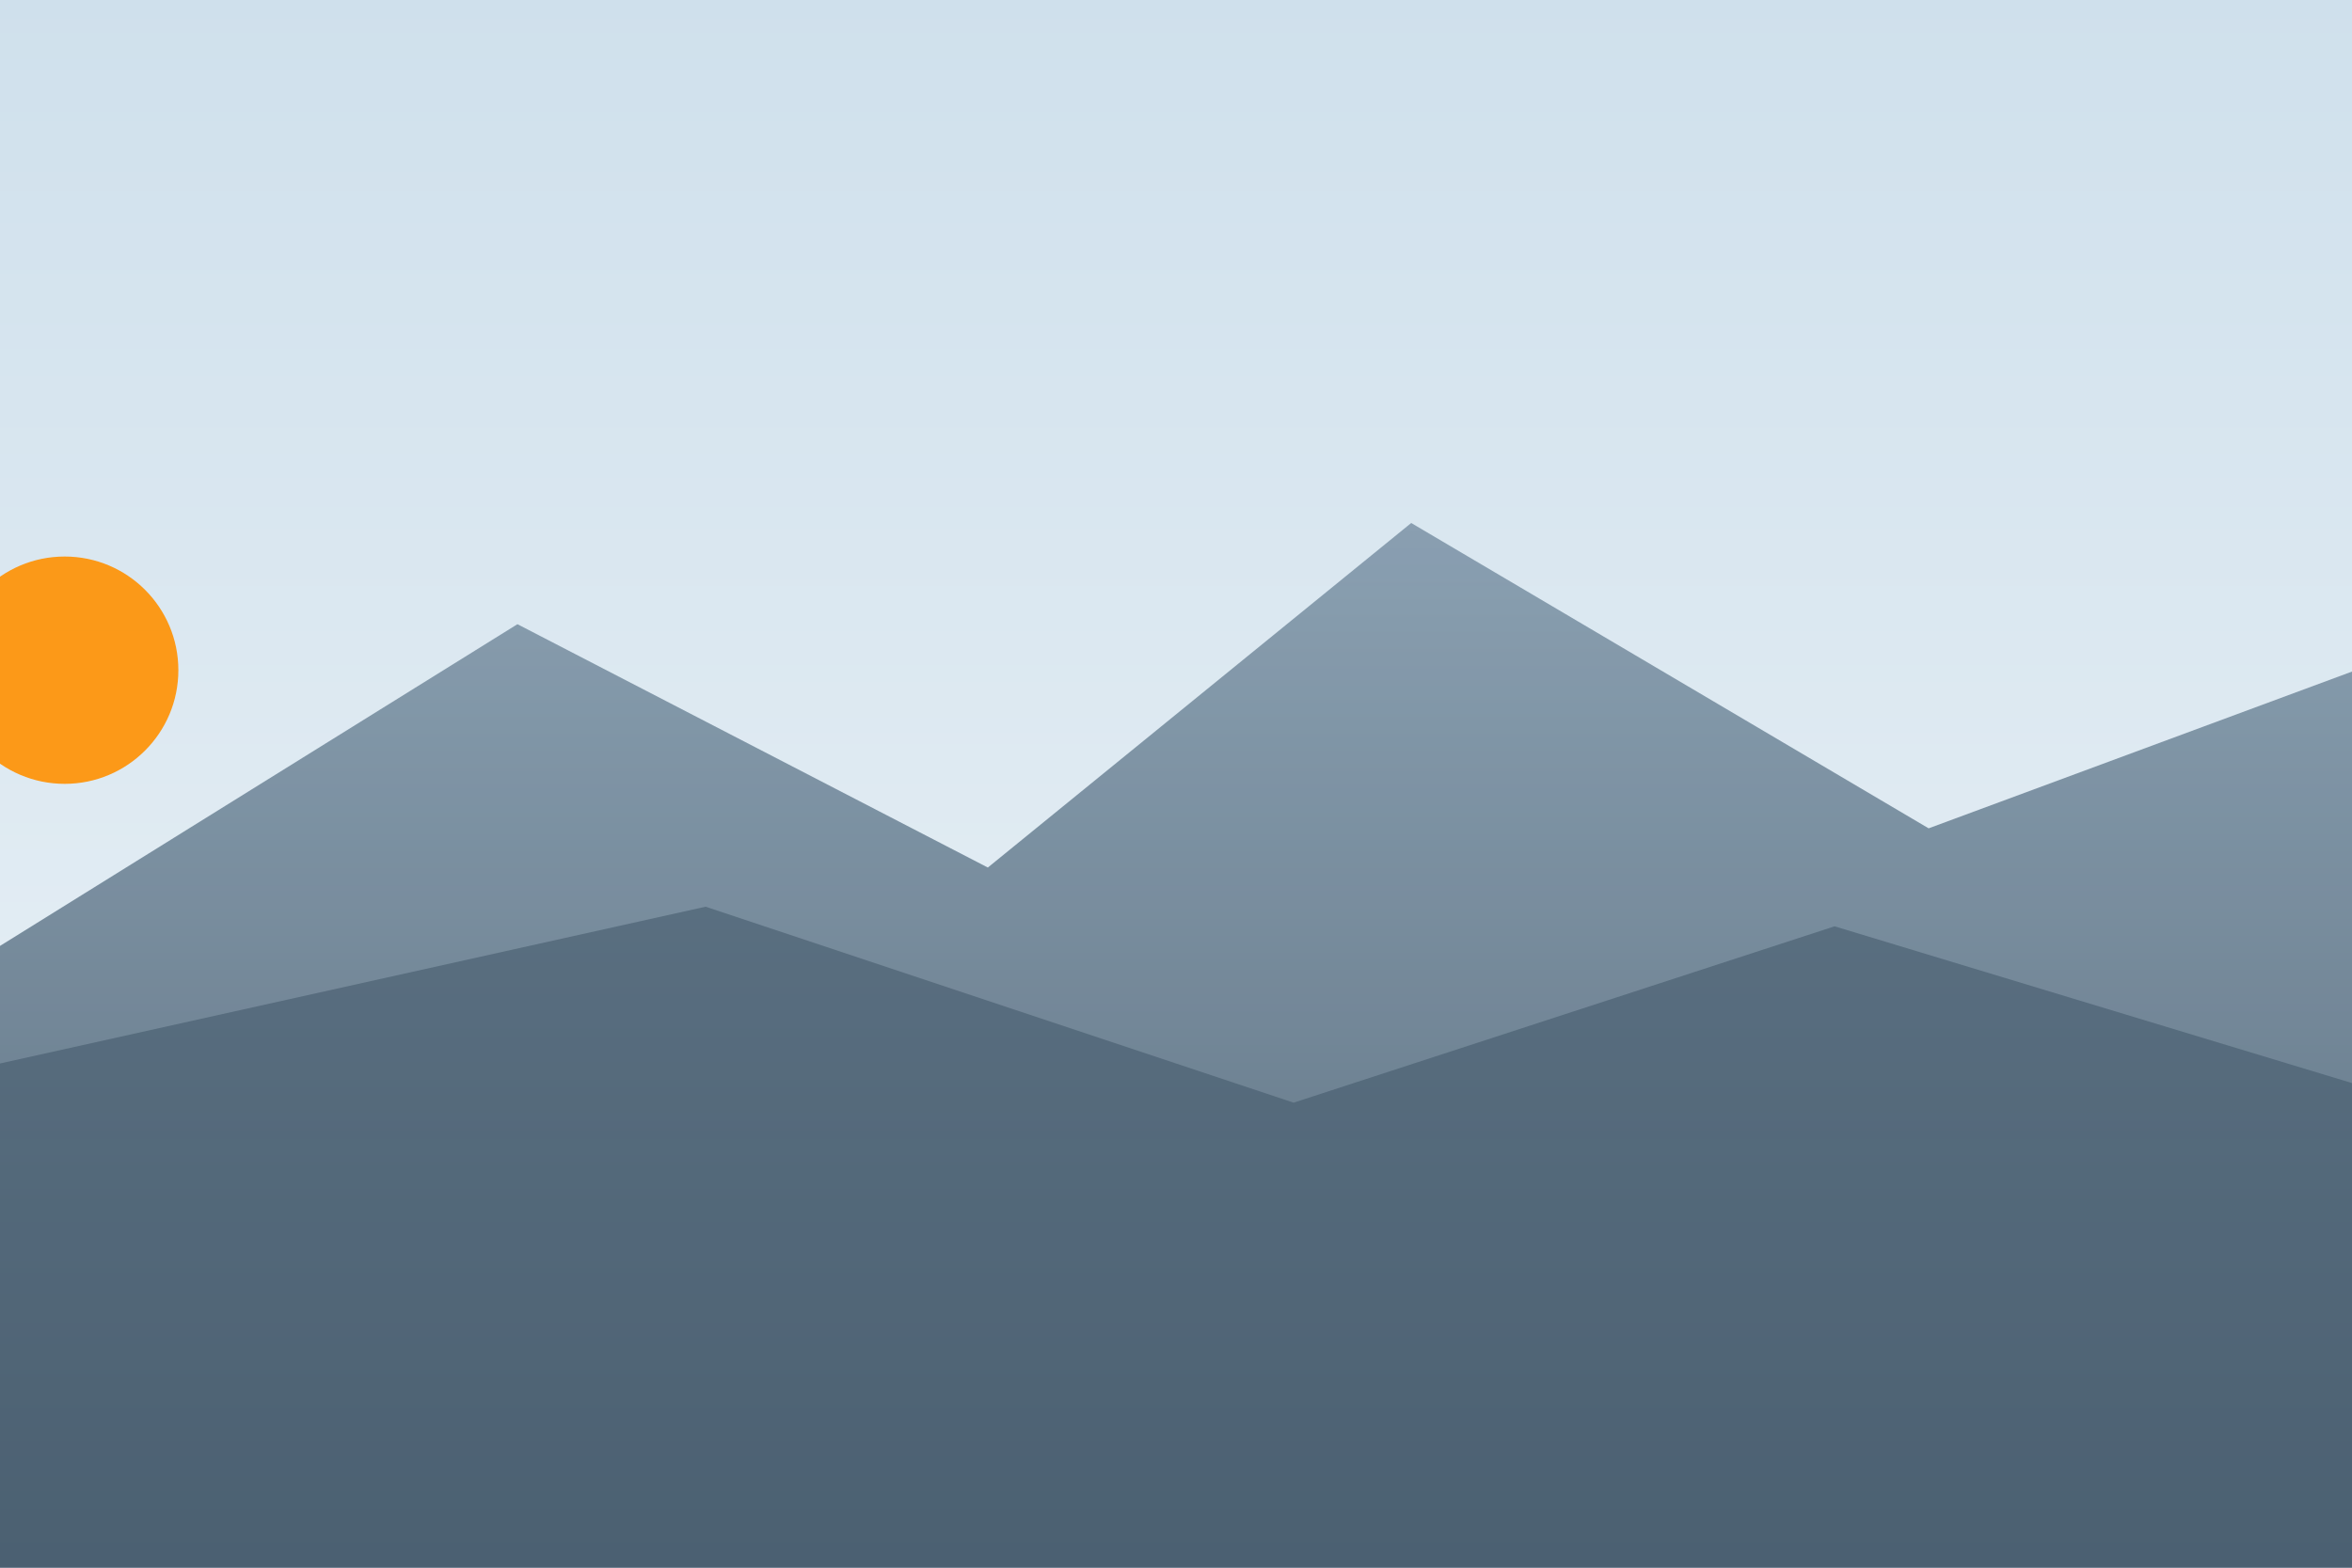
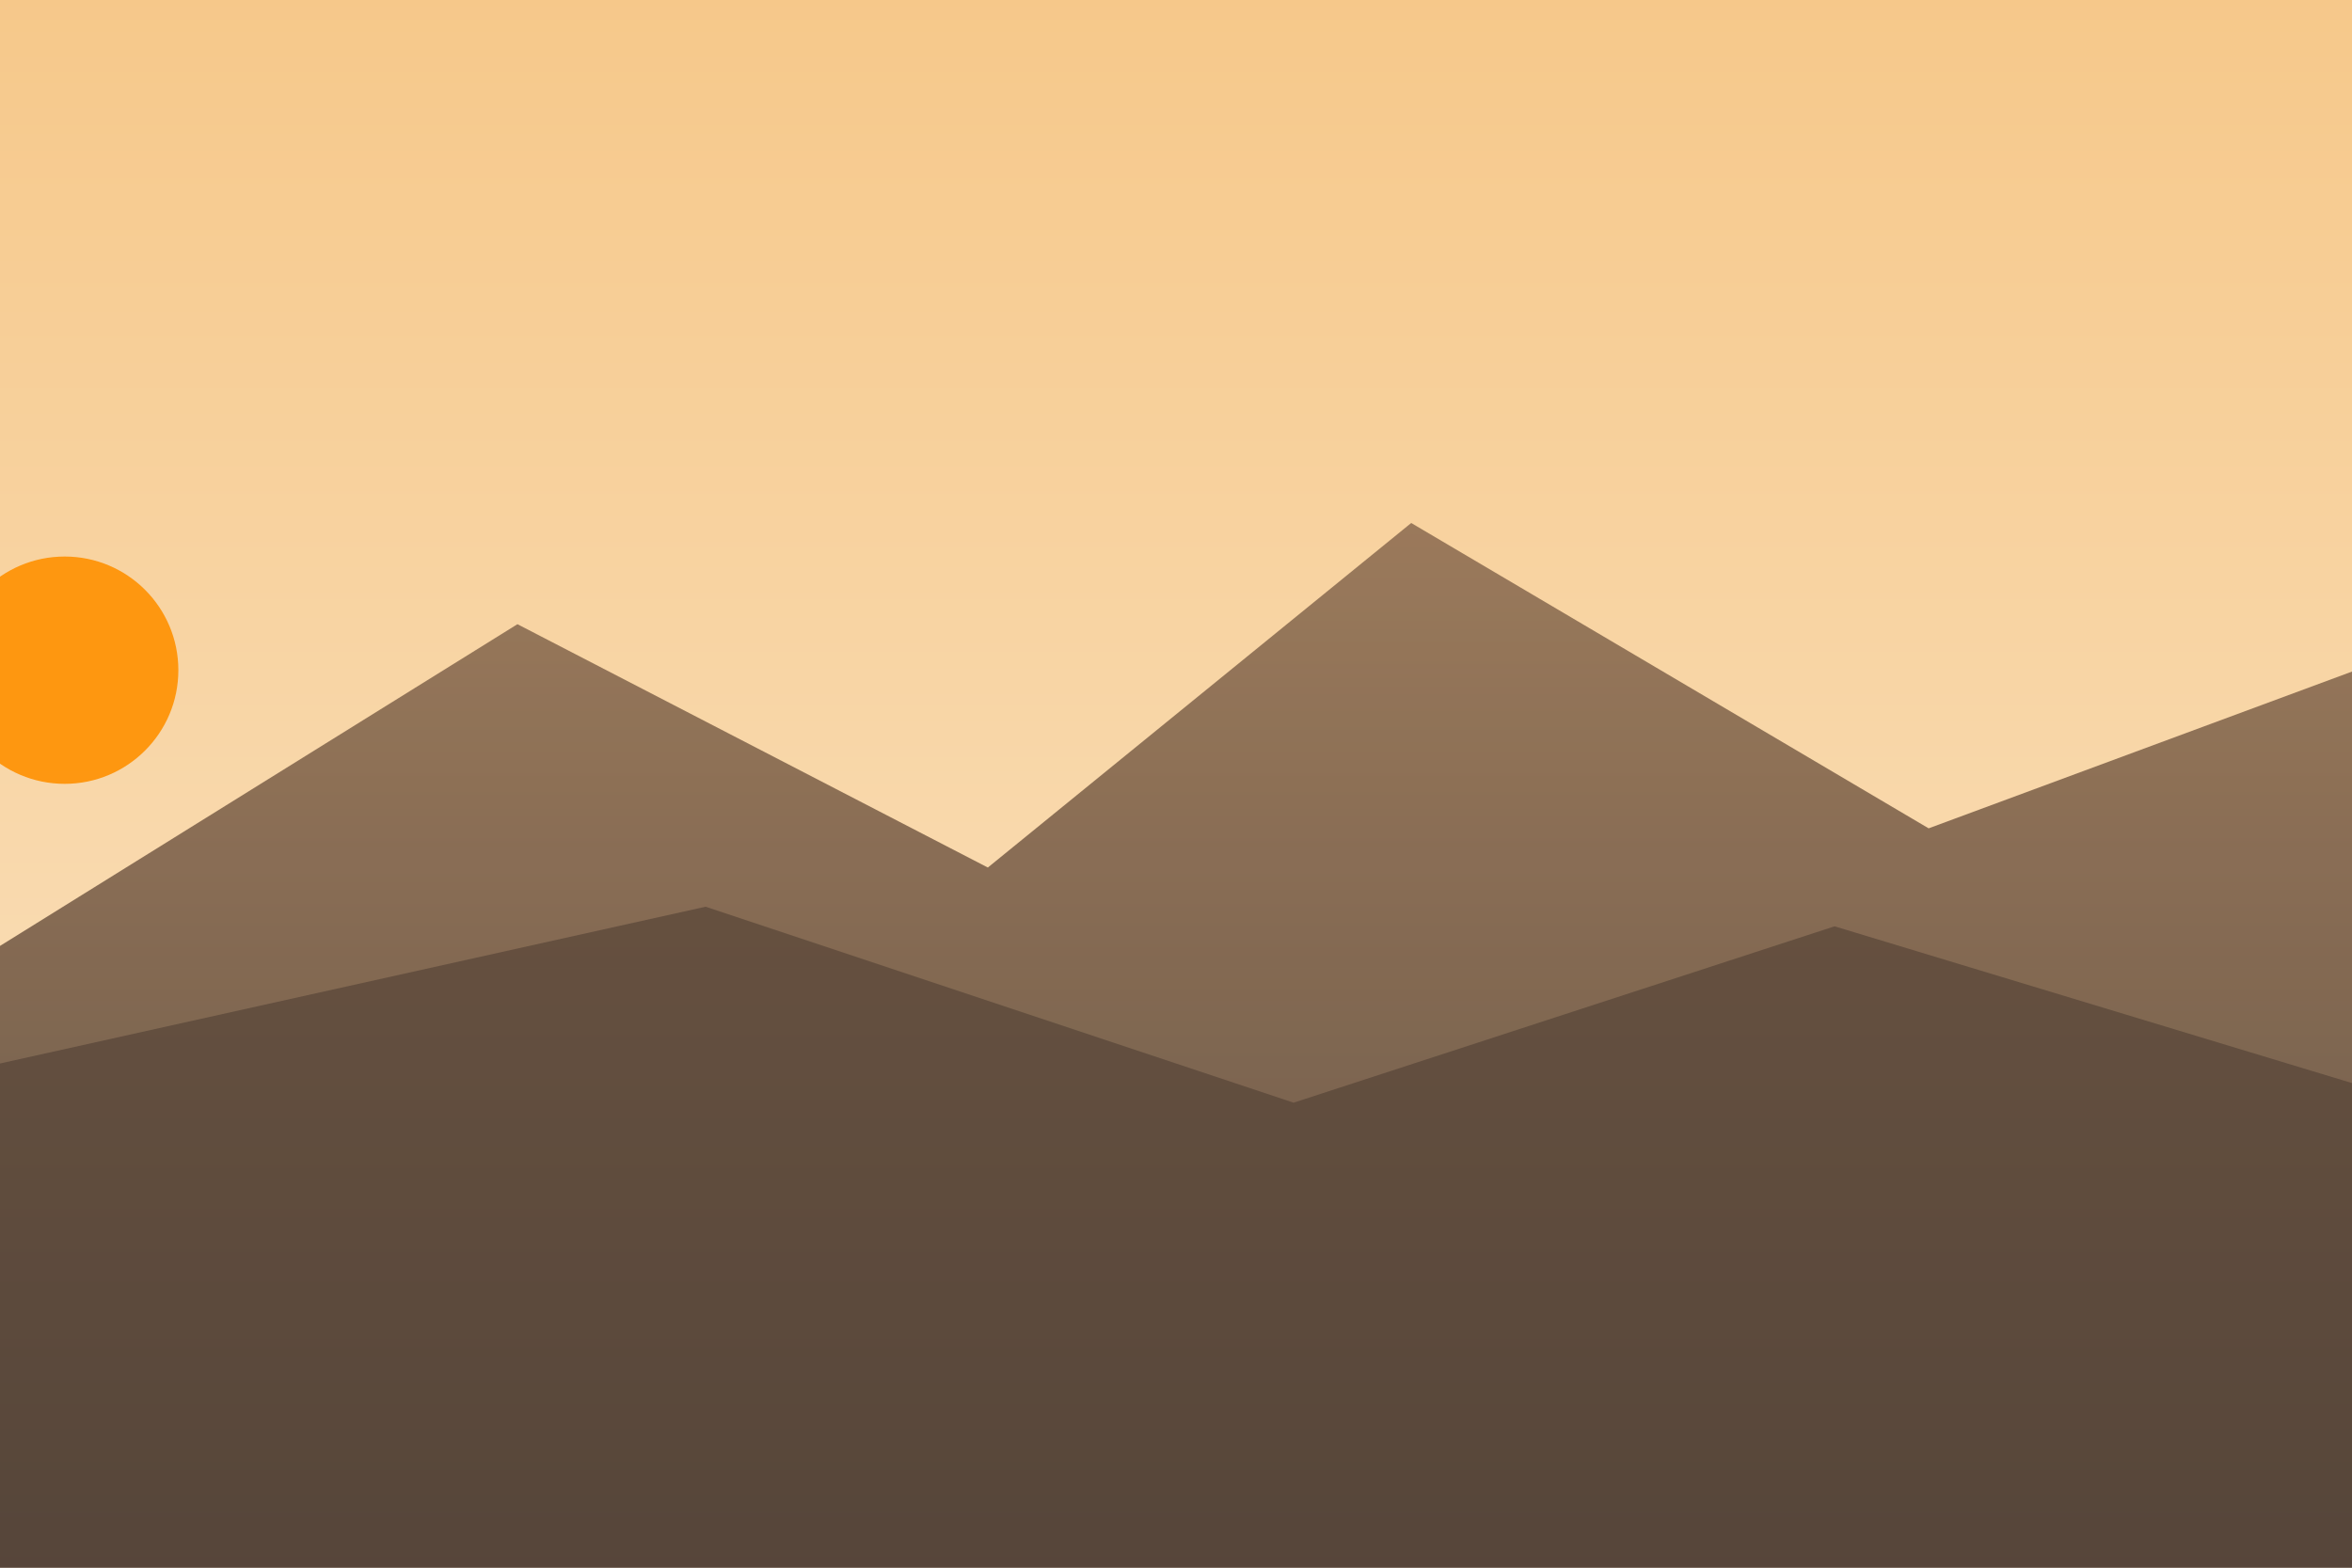
<svg xmlns="http://www.w3.org/2000/svg" viewBox="0 0 1200 800" width="1200" height="800" role="img">
  <defs>
    <linearGradient id="sky" x1="0" y1="0" x2="0" y2="1">
-       <stop offset="0%" stop-color="#CFE0EC" />
-       <stop offset="100%" stop-color="#EEF4F8" />
+       <stop offset="0%" stop-color="#F6C88A" />
+       <stop offset="100%" stop-color="#FBE6C8" />
    </linearGradient>
    <linearGradient id="land" x1="0" y1="0" x2="0" y2="1">
-       <stop offset="0%" stop-color="#7C93A6" />
-       <stop offset="100%" stop-color="#3F5567" />
+       <stop offset="0%" stop-color="#8A6A4F" />
+       <stop offset="100%" stop-color="#4A3A30" />
    </linearGradient>
  </defs>
  <rect width="1200" height="800" fill="url(#sky)" />
  <circle cx="33" cy="342" r="58" fill="#FF9000" opacity="0.9" />
  <path d="M0,482.706 L264,318.529 L504,442.706 L720,266.882 L984,422.706 L1200,342.706 L1200,800 L0,800 Z" fill="url(#land)" opacity="0.85" />
-   <path d="M0,542.706 L360,462.706 L660,562.706 L936,472.706 L1200,552.706 L1200,800 L0,800 Z" fill="#3F5567" opacity="0.55" />
+   <path d="M0,542.706 L360,462.706 L660,562.706 L936,472.706 L1200,552.706 L1200,800 L0,800 Z" fill="#4A3A30" opacity="0.55" />
</svg>
